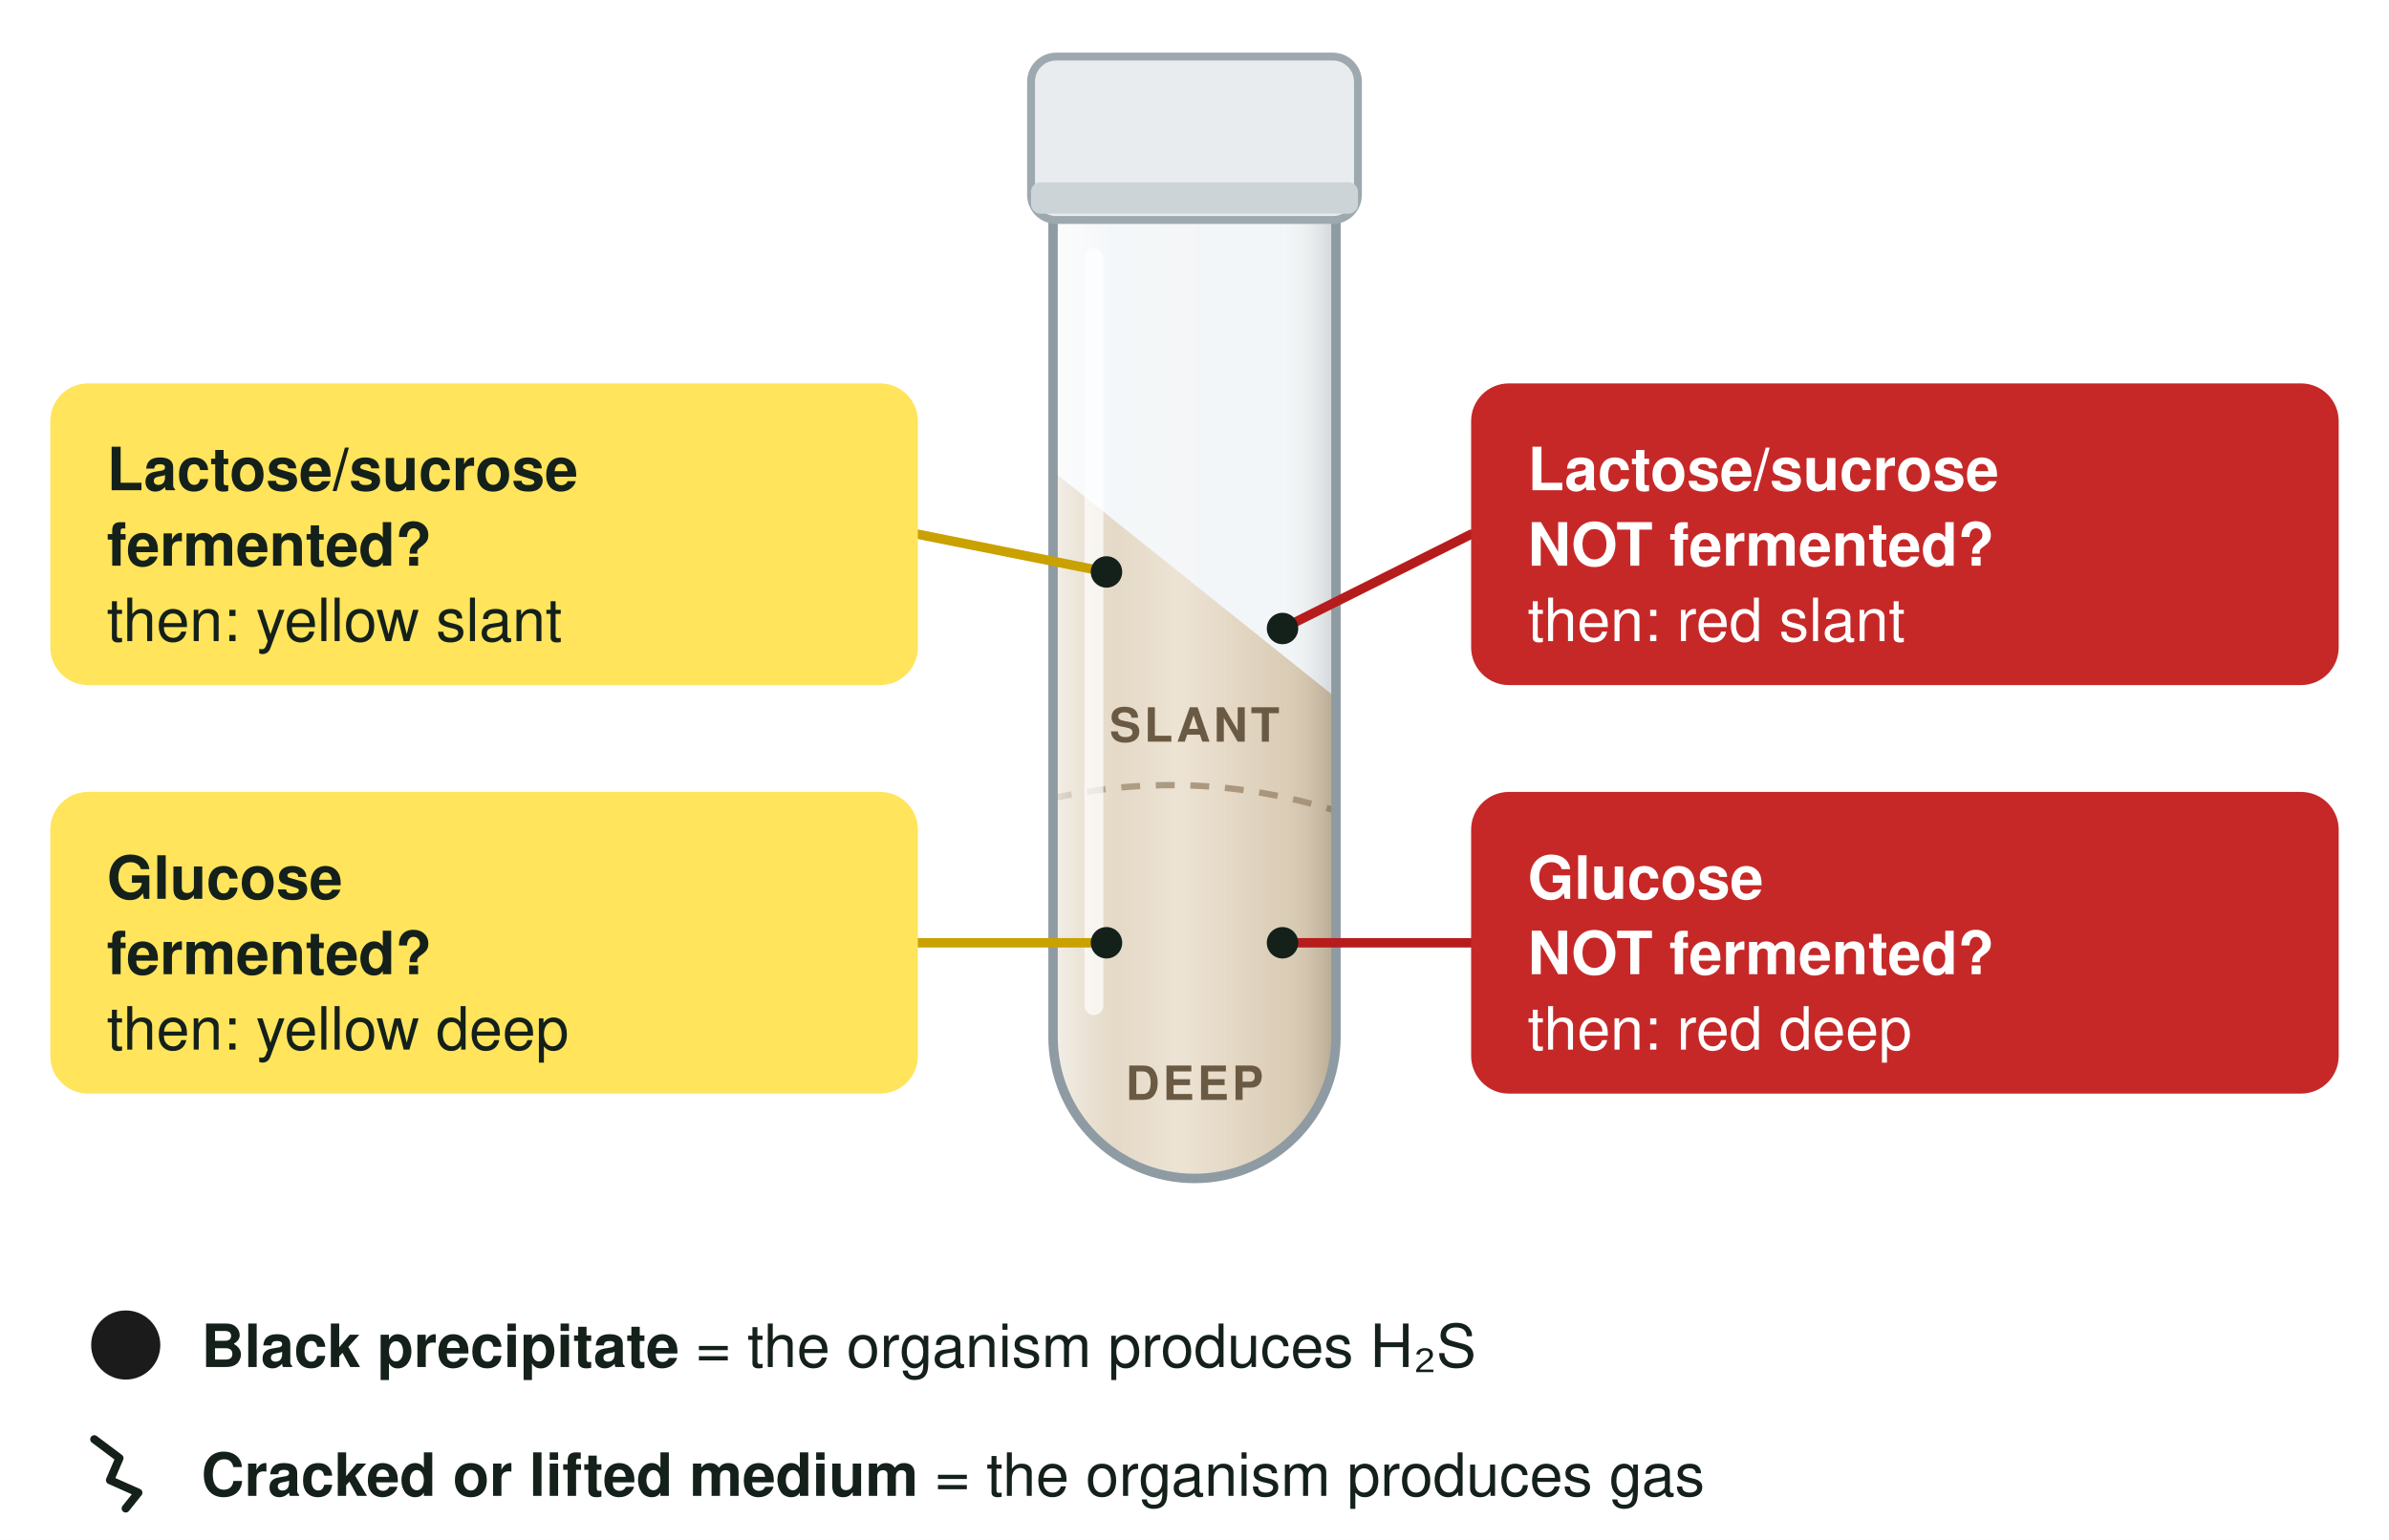
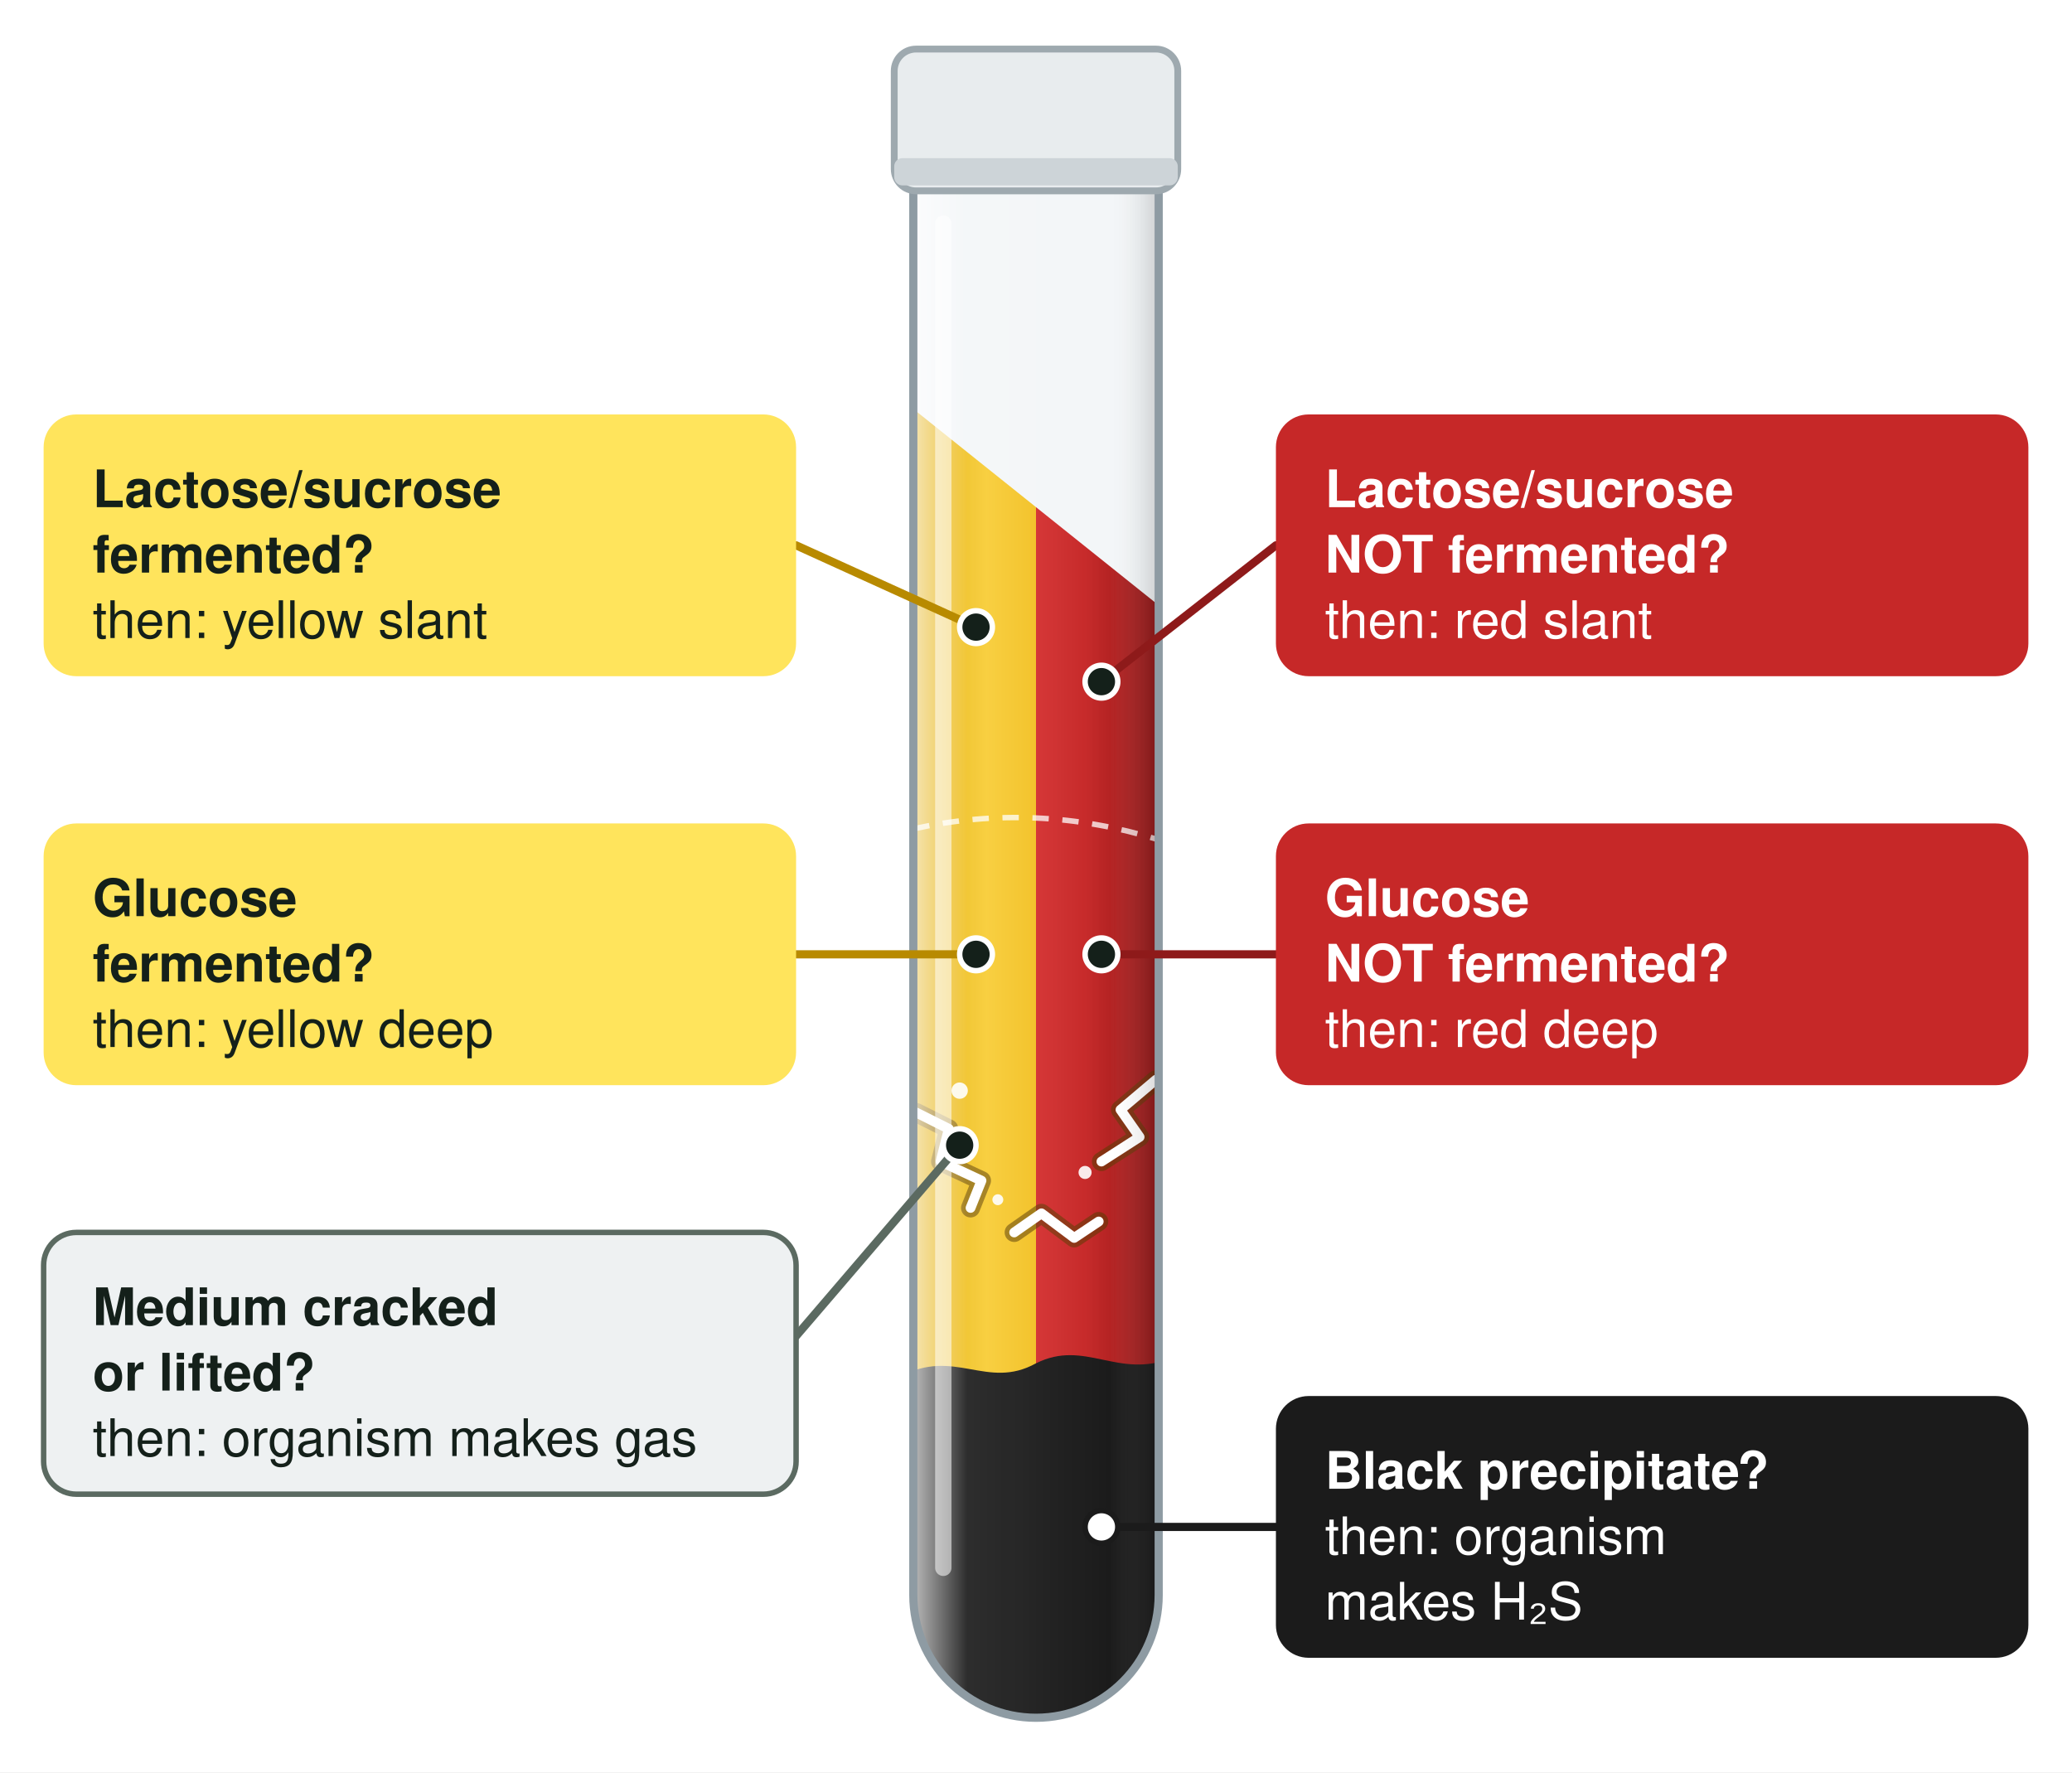
- <svg xmlns="http://www.w3.org/2000/svg" viewBox="0 0 760 490" font-family="Helvetica, Arial, sans-serif" role="img" aria-label="Interpreting a TSI agar slant: a yellow slant means lactose or sucrose was fermented, a red slant means it was not. A yellow deep means glucose was fermented, a red deep means it was not. A black precipitate means H2S; a cracked or lifted medium means gas.">
+ <svg xmlns="http://www.w3.org/2000/svg" viewBox="0 0 760 650" font-family="Helvetica, Arial, sans-serif" role="img" aria-label="Interpreting a TSI agar slant. Left half yellow, right half red. A yellow slant means lactose or sucrose was fermented; a red slant means it was not. A yellow deep means glucose was fermented; a red deep means it was not. Cracks in the medium mean the organism produces gas. A black precipitate at the bottom means the organism produces H2S.">
  <defs>
    <clipPath id="inside">
-       <path d="M335 62 V330 a45 45 0 0 0 90 0 V62 Z" />
+       <path d="M335 62 V585 a45 45 0 0 0 90 0 V62 Z" />
    </clipPath>
    <linearGradient id="glass" x1="0" x2="1">
      <stop offset="0" stop-color="#fff" stop-opacity=".7" />
      <stop offset=".22" stop-color="#fff" stop-opacity=".08" />
      <stop offset=".8" stop-color="#fff" stop-opacity="0" />
-       <stop offset="1" stop-color="#000" stop-opacity=".14" />
+       <stop offset="1" stop-color="#000" stop-opacity=".16" />
    </linearGradient>
-     <linearGradient id="agar" x1="0" x2="1">
-       <stop offset="0" stop-color="#D9CBB4" />
-       <stop offset=".45" stop-color="#ECE2D2" />
-       <stop offset="1" stop-color="#D2C2A8" />
+     <linearGradient id="yel" x1="0" x2="1">
+       <stop offset="0" stop-color="#E0A800" />
+       <stop offset=".6" stop-color="#F7CC33" />
+       <stop offset="1" stop-color="#F2C024" />
+     </linearGradient>
+     <linearGradient id="red" x1="0" x2="1">
+       <stop offset="0" stop-color="#D32F2F" />
+       <stop offset=".4" stop-color="#C62828" />
+       <stop offset="1" stop-color="#931A1A" />
    </linearGradient>
  </defs>
-   <rect width="760" height="490" fill="#fff" />
+   <rect width="760" height="650" fill="#fff" />
  <g clip-path="url(#inside)">
-     <rect x="330" y="55" width="100" height="340" fill="#F3F6F8" />
-     <path d="M335 150 L425 222 V390 H335 Z" fill="url(#agar)" />
-     <path d="M335 254 Q380 244 425 258" stroke="#A8957A" stroke-width="2" stroke-dasharray="6 5" fill="none" />
+     <rect x="330" y="55" width="100" height="600" fill="#F3F6F8" />
+     <path d="M335 150 L380 186 V660 H335 Z" fill="url(#yel)" />
+     <path d="M380 186 L425 222 V660 H380 Z" fill="url(#red)" />
+     <path d="M335 304 Q380 294 425 308" stroke="#fff" stroke-opacity=".75" stroke-width="2" stroke-dasharray="6 5" fill="none" />
+     <g stroke="#5A3A00" stroke-opacity=".55" stroke-width="7" fill="none" stroke-linecap="round" stroke-linejoin="round">
+       <path d="M336 408 l12 6 l-3 12 l15 7 l-4 10" />
+       <path d="M424 396 l-13 11 l7 10 l-14 9" />
+       <path d="M372 452 l10 -7 l12 9 l9 -6" />
+     </g>
+     <g stroke="#fff" stroke-width="3.6" fill="none" stroke-linecap="round" stroke-linejoin="round">
+       <path d="M336 408 l12 6 l-3 12 l15 7 l-4 10" />
+       <path d="M424 396 l-13 11 l7 10 l-14 9" />
+       <path d="M372 452 l10 -7 l12 9 l9 -6" />
+     </g>
+     <g fill="#fff" opacity=".9">
+       <circle cx="352" cy="400" r="3" />
+       <circle cx="398" cy="430" r="2.4" />
+       <circle cx="366" cy="440" r="2" />
+     </g>
+     <path d="M330 505 C350 494 362 510 380 500 C398 491 410 506 430 498 V660 H330 Z" fill="#1B1B1B" />
  </g>
-   <path d="M335 62 V330 a45 45 0 0 0 90 0 V62" fill="url(#glass)" stroke="#8E9BA3" stroke-width="3" />
+   <path d="M335 62 V585 a45 45 0 0 0 90 0 V62" fill="url(#glass)" stroke="#8E9BA3" stroke-width="3" />
  <rect x="328" y="18" width="104" height="52" rx="8" fill="#E8ECEE" stroke="#9EA9AF" stroke-width="2.5" />
  <rect x="328" y="58" width="104" height="10" rx="3" fill="#CDD4D8" />
-   <path d="M348 82 V320" stroke="#fff" stroke-width="6" stroke-linecap="round" opacity=".7" />
-   <text x="380" y="236" text-anchor="middle" font-size="15" font-weight="700" fill="#6B5A43" letter-spacing="1">SLANT</text>
-   <text x="380" y="350" text-anchor="middle" font-size="15" font-weight="700" fill="#6B5A43" letter-spacing="1">DEEP</text>
+   <path d="M346 82 V575" stroke="#fff" stroke-width="6" stroke-linecap="round" opacity=".55" />
  <g stroke-width="3" stroke-linecap="round">
-     <line x1="292" y1="170" x2="352" y2="182" stroke="#C9A100" />
-     <line x1="292" y1="300" x2="352" y2="300" stroke="#C9A100" />
-     <line x1="468" y1="170" x2="408" y2="200" stroke="#B71C1C" />
-     <line x1="468" y1="300" x2="408" y2="300" stroke="#B71C1C" />
+     <line x1="292" y1="200" x2="358" y2="230" stroke="#B88A00" />
+     <line x1="292" y1="350" x2="358" y2="350" stroke="#B88A00" />
+     <line x1="292" y1="490" x2="352" y2="420" stroke="#5B6A61" />
+     <line x1="468" y1="200" x2="404" y2="250" stroke="#8E1A1A" />
+     <line x1="468" y1="350" x2="404" y2="350" stroke="#8E1A1A" />
+     <line x1="468" y1="560" x2="404" y2="560" stroke="#1B1B1B" />
  </g>
-   <g fill="#14201A">
-     <circle cx="352" cy="182" r="5" />
-     <circle cx="352" cy="300" r="5" />
-     <circle cx="408" cy="200" r="5" />
-     <circle cx="408" cy="300" r="5" />
+   <g fill="#14201A" stroke="#fff" stroke-width="2">
+     <circle cx="358" cy="230" r="6" />
+     <circle cx="358" cy="350" r="6" />
+     <circle cx="352" cy="420" r="6" />
+     <circle cx="404" cy="250" r="6" />
+     <circle cx="404" cy="350" r="6" />
  </g>
+   <circle cx="404" cy="560" r="6" fill="#fff" stroke="#1B1B1B" stroke-width="2" />
  <g font-size="19" fill="#14201A">
-     <rect x="16" y="122" width="276" height="96" rx="12" fill="#FFE45C" />
-     <text x="34" y="156" font-weight="700">Lactose/sucrose</text>
-     <text x="34" y="180" font-weight="700">fermented?</text>
-     <text x="34" y="204">then: yellow slant</text>
-     <rect x="16" y="252" width="276" height="96" rx="12" fill="#FFE45C" />
-     <text x="34" y="286" font-weight="700">Glucose</text>
-     <text x="34" y="310" font-weight="700">fermented?</text>
-     <text x="34" y="334">then: yellow deep</text>
+     <rect x="16" y="152" width="276" height="96" rx="12" fill="#FFE45C" />
+     <text x="34" y="186" font-weight="700">Lactose/sucrose</text>
+     <text x="34" y="210" font-weight="700">fermented?</text>
+     <text x="34" y="234">then: yellow slant</text>
+     <rect x="16" y="302" width="276" height="96" rx="12" fill="#FFE45C" />
+     <text x="34" y="336" font-weight="700">Glucose</text>
+     <text x="34" y="360" font-weight="700">fermented?</text>
+     <text x="34" y="384">then: yellow deep</text>
+     <rect x="16" y="452" width="276" height="96" rx="12" fill="#EEF1F2" stroke="#5B6A61" stroke-width="2" />
+     <text x="34" y="486" font-weight="700">Medium cracked</text>
+     <text x="34" y="510" font-weight="700">or lifted?</text>
+     <text x="34" y="534">then: organism makes gas</text>
  </g>
  <g font-size="19" fill="#fff">
-     <rect x="468" y="122" width="276" height="96" rx="12" fill="#C62828" />
-     <text x="486" y="156" font-weight="700">Lactose/sucrose</text>
-     <text x="486" y="180" font-weight="700">NOT fermented?</text>
-     <text x="486" y="204">then: red slant</text>
-     <rect x="468" y="252" width="276" height="96" rx="12" fill="#C62828" />
-     <text x="486" y="286" font-weight="700">Glucose</text>
-     <text x="486" y="310" font-weight="700">NOT fermented?</text>
-     <text x="486" y="334">then: red deep</text>
-   </g>
-   <g font-size="19" fill="#14201A">
-     <circle cx="40" cy="428" r="11" fill="#1B1B1B" />
-     <text x="64" y="435">
-       <tspan font-weight="700">Black precipitate</tspan> = the organism produces H₂S</text>
-     <path d="M30 458 l8 6 l-3 7 l9 4 l-4 5" stroke="#14201A" stroke-width="2.6" fill="none" stroke-linecap="round" stroke-linejoin="round" />
-     <text x="64" y="476">
-       <tspan font-weight="700">Cracked or lifted medium</tspan> = the organism produces gas</text>
+     <rect x="468" y="152" width="276" height="96" rx="12" fill="#C62828" />
+     <text x="486" y="186" font-weight="700">Lactose/sucrose</text>
+     <text x="486" y="210" font-weight="700">NOT fermented?</text>
+     <text x="486" y="234">then: red slant</text>
+     <rect x="468" y="302" width="276" height="96" rx="12" fill="#C62828" />
+     <text x="486" y="336" font-weight="700">Glucose</text>
+     <text x="486" y="360" font-weight="700">NOT fermented?</text>
+     <text x="486" y="384">then: red deep</text>
+     <rect x="468" y="512" width="276" height="96" rx="12" fill="#1B1B1B" />
+     <text x="486" y="546" font-weight="700">Black precipitate?</text>
+     <text x="486" y="570">then: organism</text>
+     <text x="486" y="594">makes H₂S</text>
  </g>
</svg>
